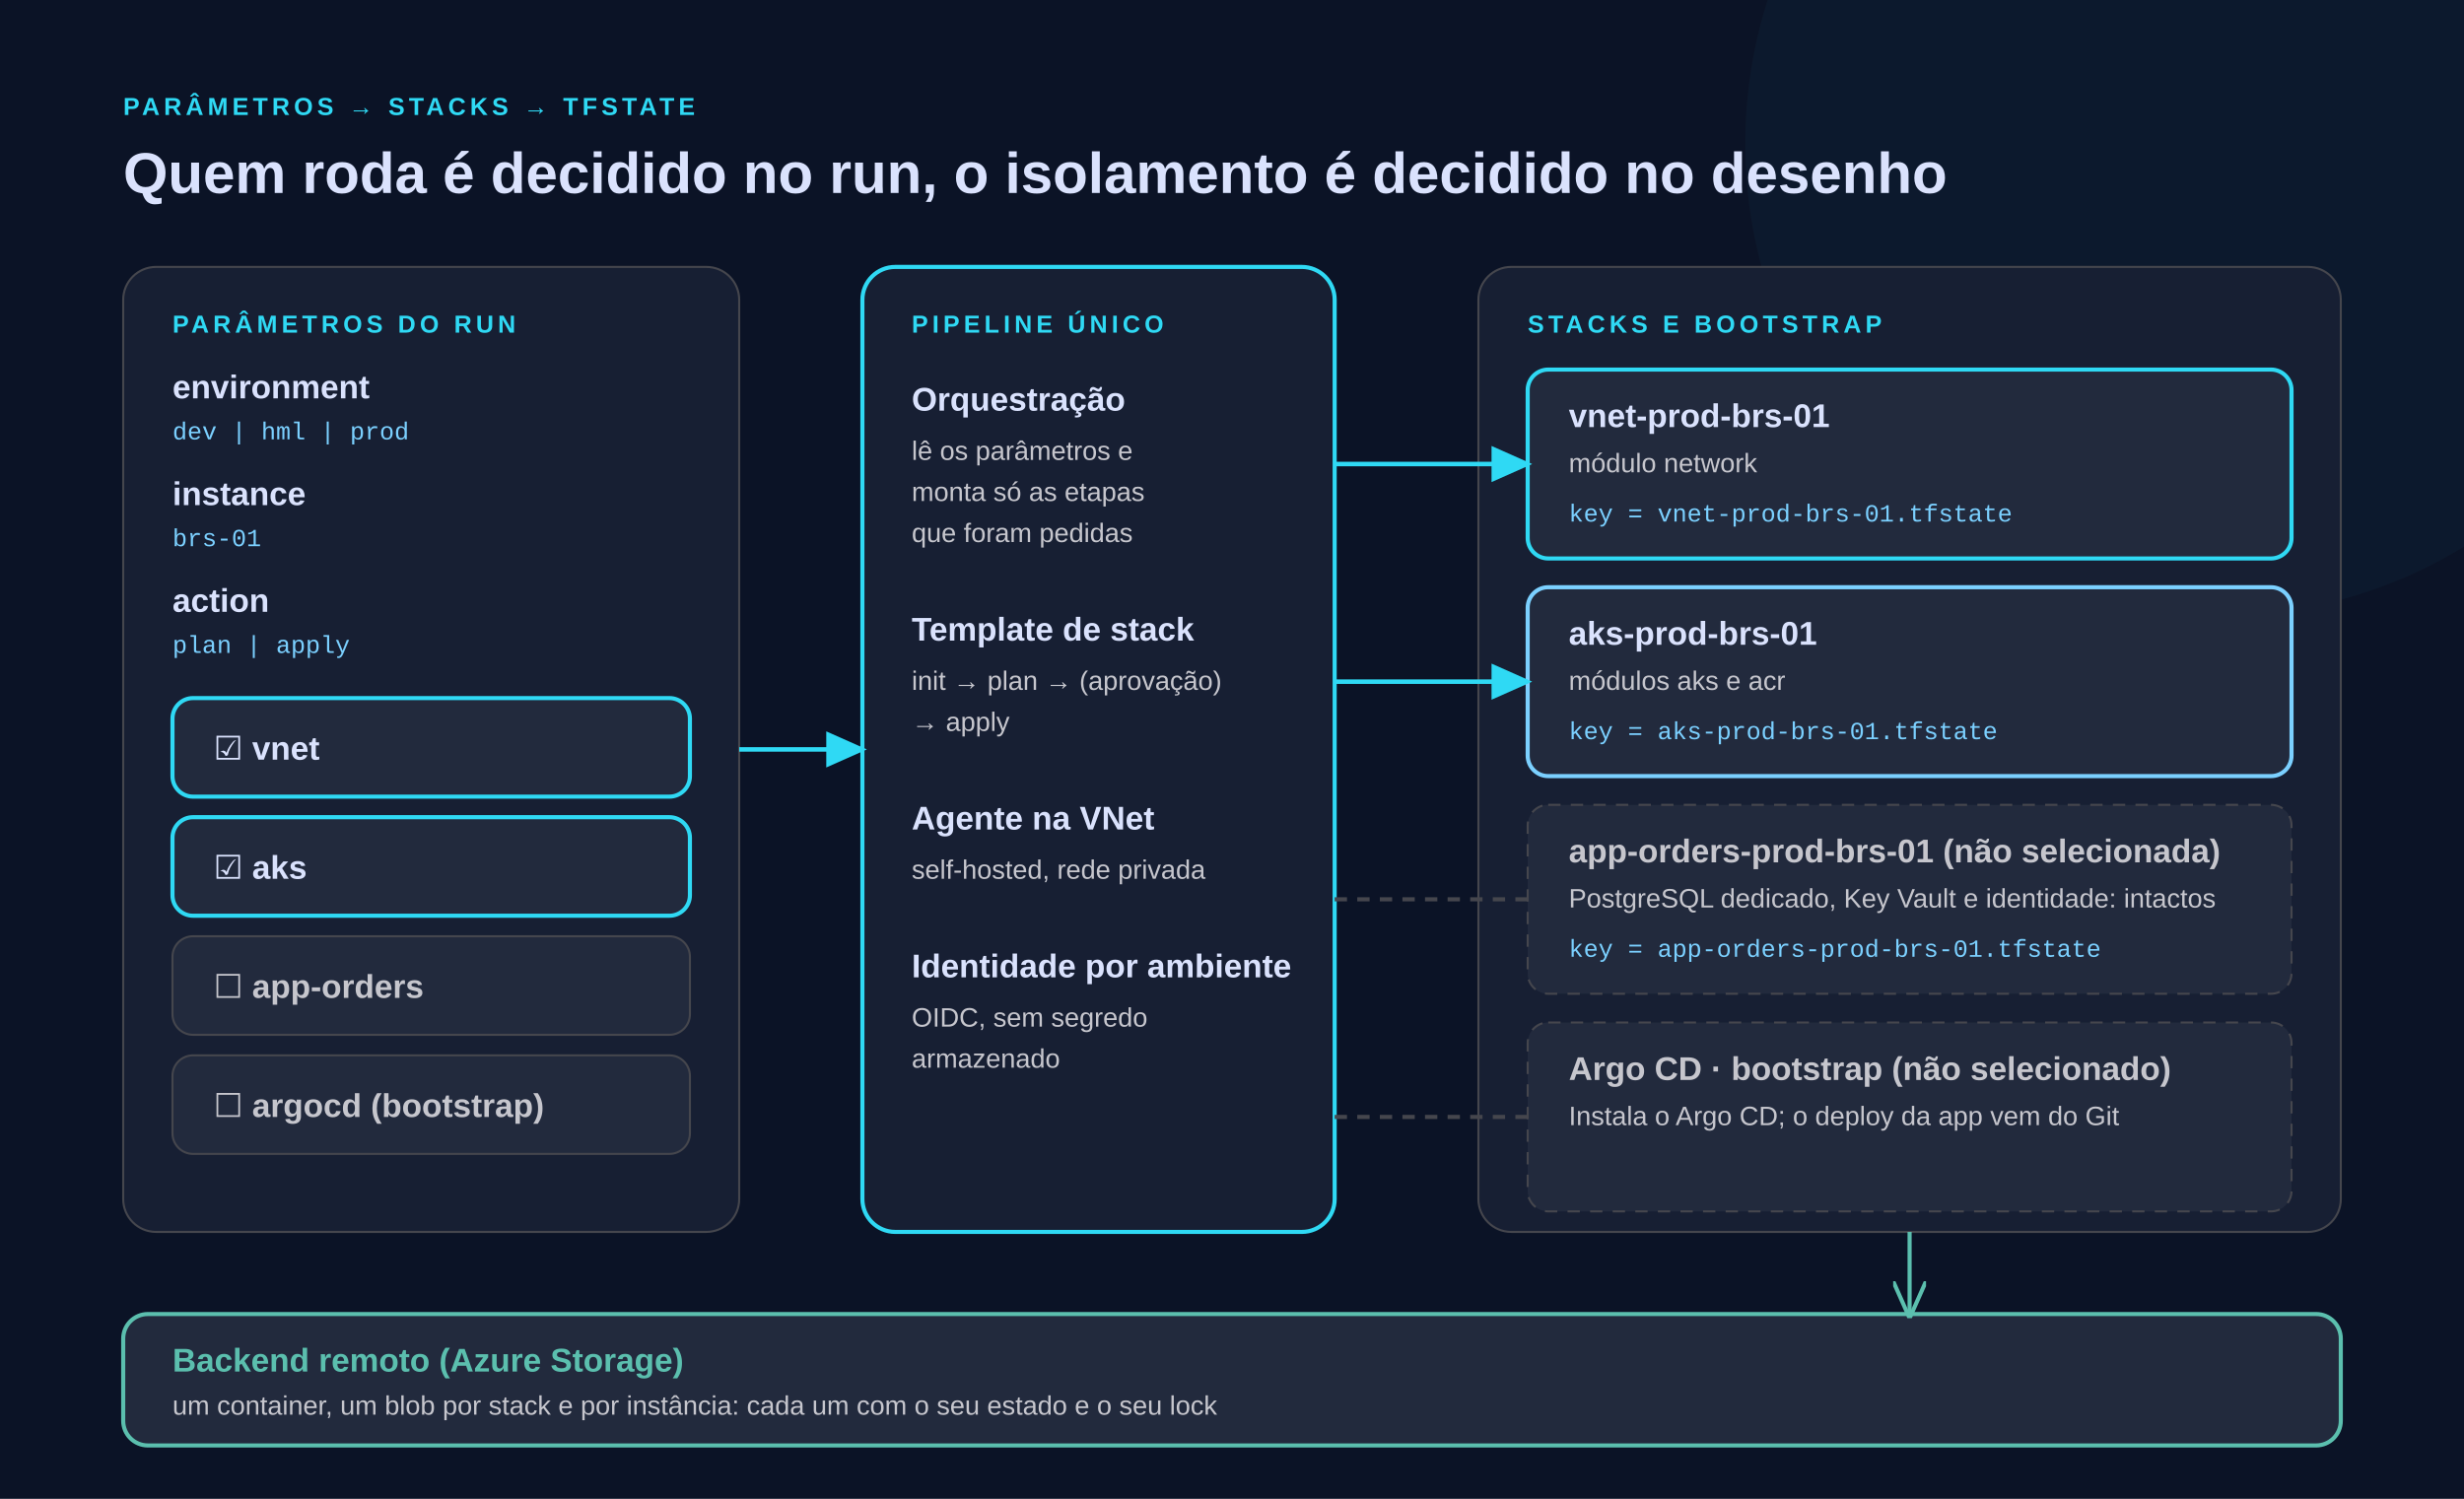
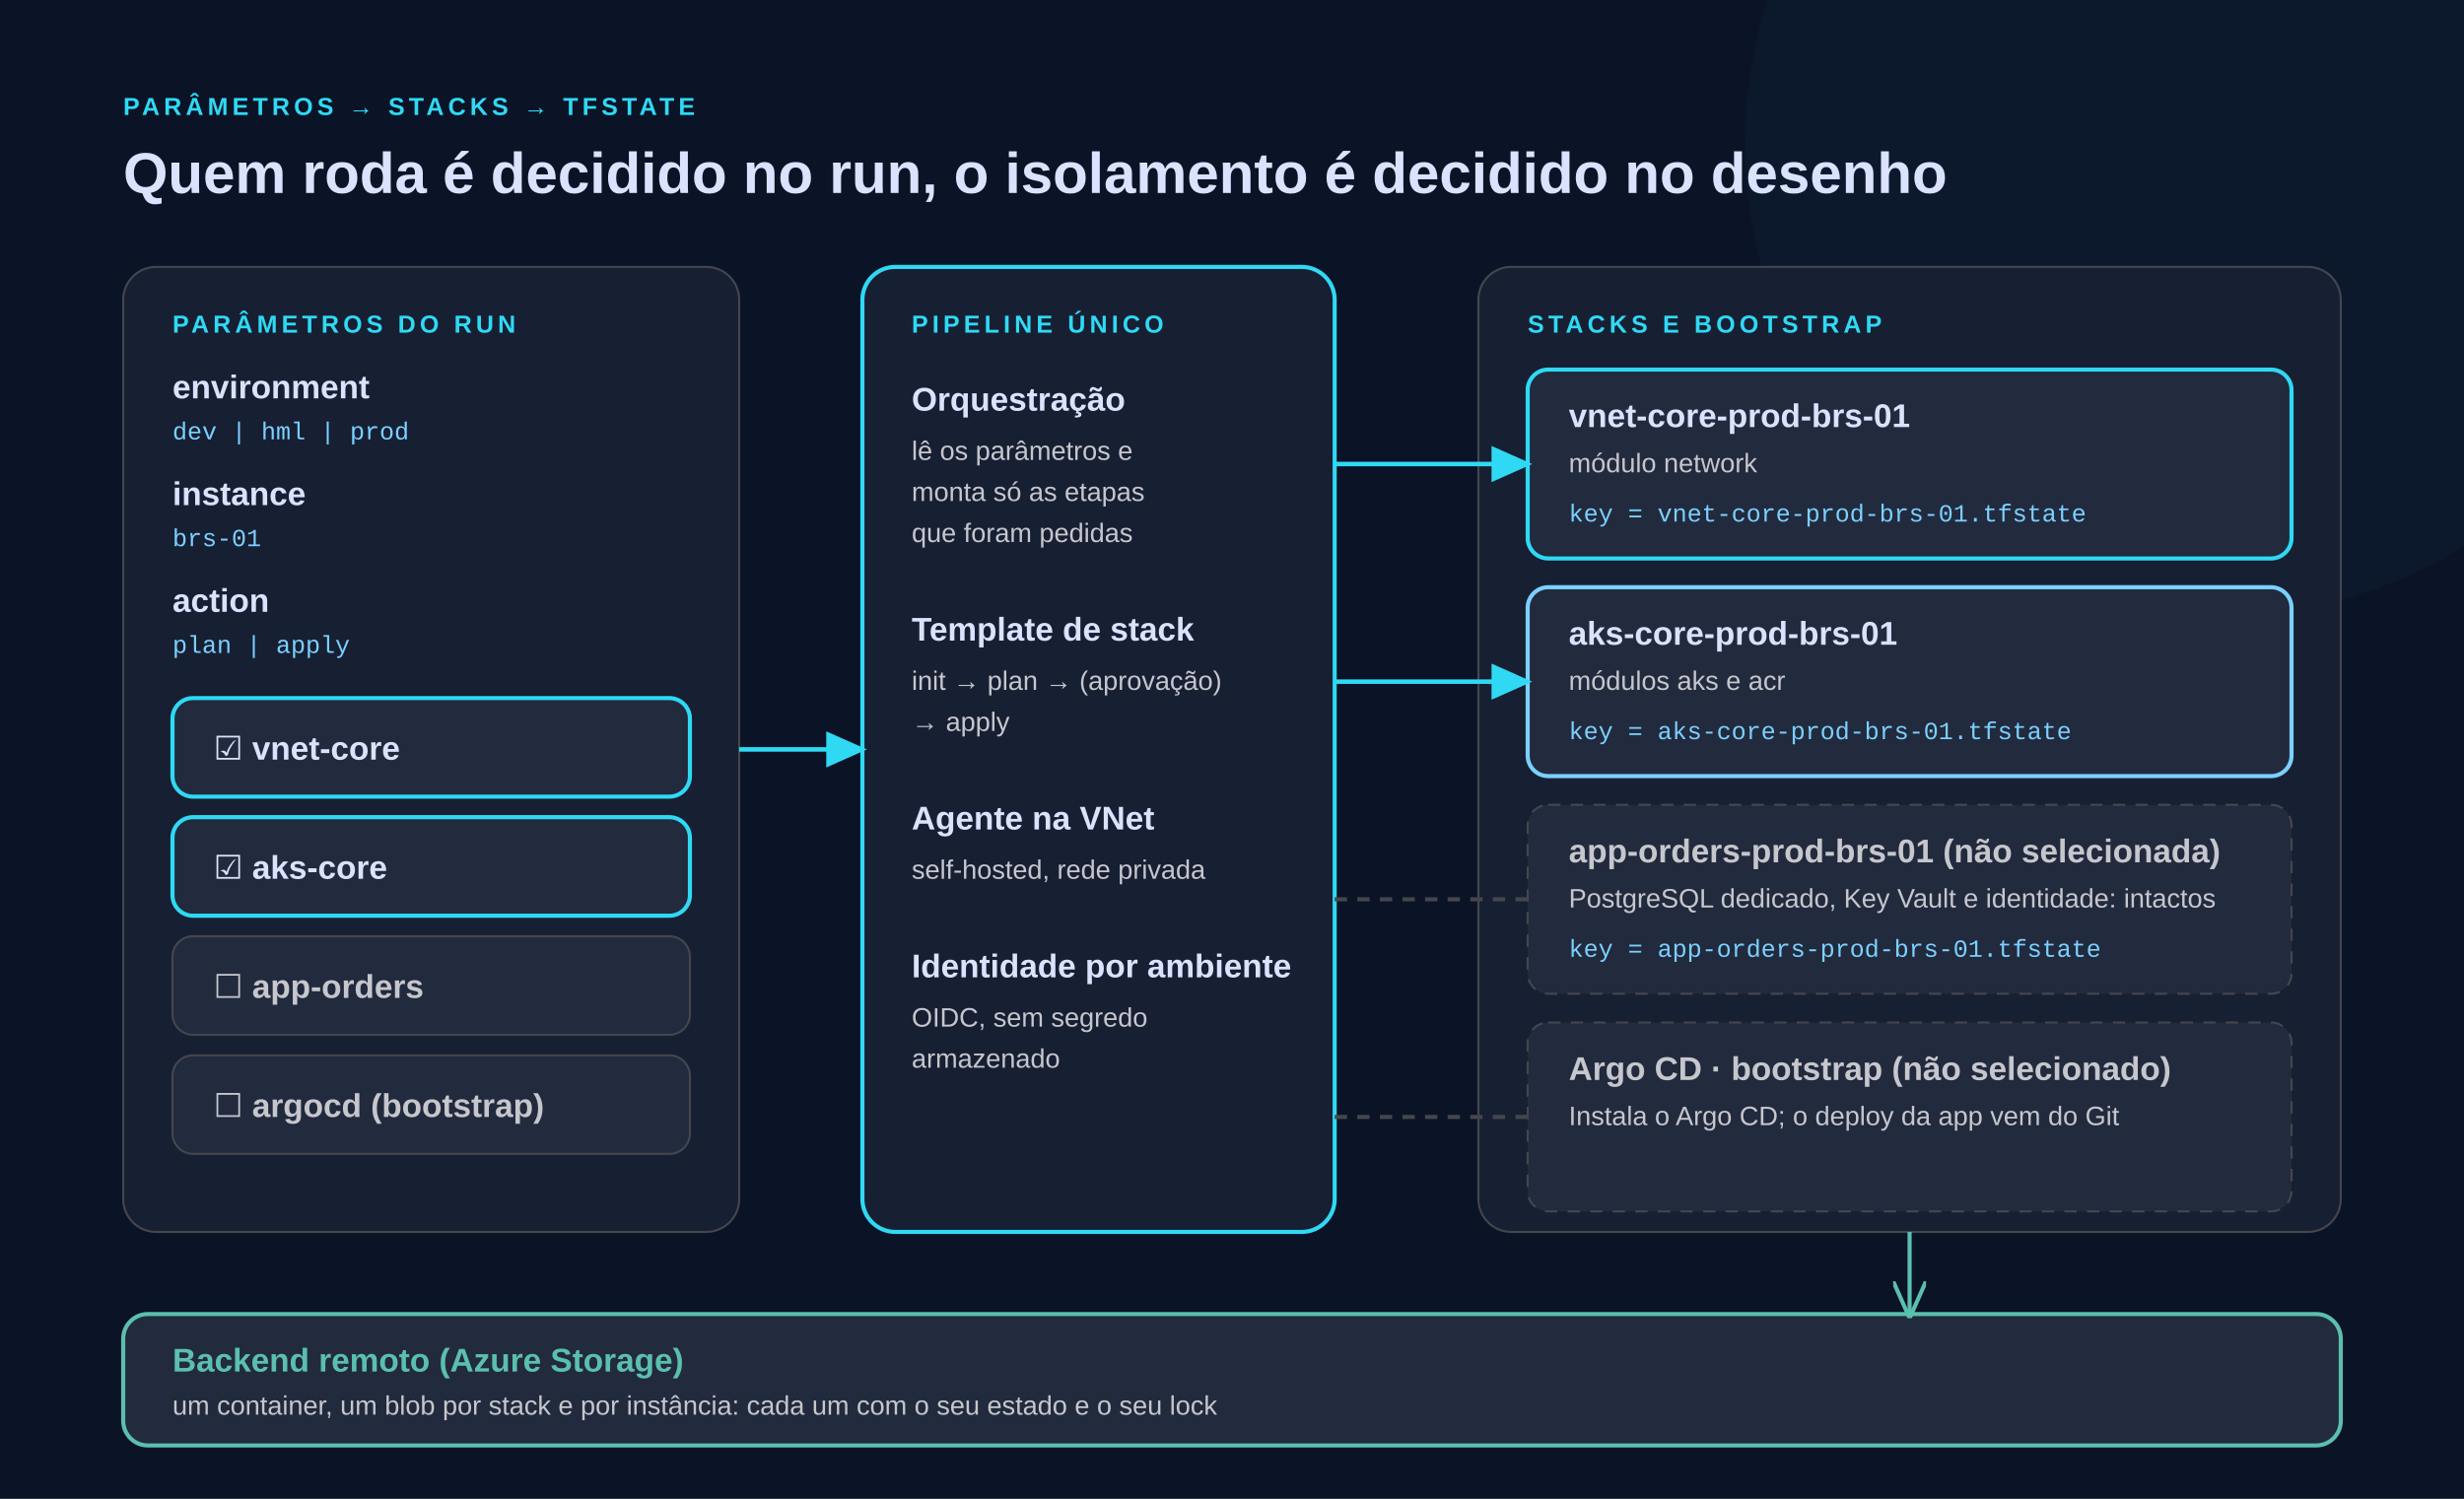
<svg xmlns="http://www.w3.org/2000/svg" width="1200" height="730" viewBox="0 0 1200 730" role="img" aria-labelledby="title desc">
  <defs>
    <style>text{font-family:Manrope,'Geist Sans',Arial,sans-serif;fill:#dae2fd}.title{font-family:'Space Grotesk','Geist Sans',Arial,sans-serif;font-size:28px;font-weight:700}.kicker{font-family:'Space Grotesk','Geist Sans',Arial,sans-serif;font-size:12px;font-weight:700;letter-spacing:2px;fill:#2fd9f4}.label{font-family:'Space Grotesk','Geist Sans',Arial,sans-serif;font-size:16px;font-weight:700}.body{font-size:13px;fill:#c6c6cd}.mono{font-family:'Geist Mono',Consolas,'Courier New',monospace;font-size:12px;fill:#7bd0ff}.edge{fill:none;stroke:#2fd9f4;stroke-width:2.2;marker-end:url(#a)}.skip{fill:none;stroke:#45464d;stroke-width:2;stroke-dasharray:6 5}.state{fill:none;stroke:#5bbfae;stroke-width:2;marker-end:url(#c)}</style>
    <marker id="a" markerWidth="9" markerHeight="8" refX="8" refY="4" orient="auto">
      <path d="M0 0L9 4L0 8Z" fill="#2fd9f4" />
    </marker>
    <marker id="c" markerWidth="9" markerHeight="8" refX="8" refY="4" orient="auto">
      <path d="M0 0L9 4L0 8" fill="none" stroke="#5bbfae" />
    </marker>
  </defs>
  <rect width="1200" height="730" fill="#0b1326" />
  <circle cx="1080" cy="70" r="230" fill="#2fd9f4" opacity=".035" />
  <text x="60" y="56" class="kicker">PARÂMETROS → STACKS → TFSTATE</text>
  <text x="60" y="94" class="title">Quem roda é decidido no run, o isolamento é decidido no desenho</text>
  <rect x="60" y="130" width="300" height="470" rx="16" fill="#171f33" stroke="#45464d" />
  <text x="84" y="162" class="kicker">PARÂMETROS DO RUN</text>
  <text x="84" y="194" class="label">environment</text>
  <text x="84" y="214" class="mono">dev | hml | prod</text>
  <text x="84" y="246" class="label">instance</text>
  <text x="84" y="266" class="mono">brs-01</text>
  <text x="84" y="298" class="label">action</text>
  <text x="84" y="318" class="mono">plan | apply</text>
  <rect x="84" y="340" width="252" height="48" rx="10" fill="#222a3d" stroke="#2fd9f4" stroke-width="2" />
-   <text x="104" y="370" class="label">☑ vnet</text>
+   <text x="104" y="370" class="label">☑ vnet-core</text>
  <rect x="84" y="398" width="252" height="48" rx="10" fill="#222a3d" stroke="#2fd9f4" stroke-width="2" />
-   <text x="104" y="428" class="label">☑ aks</text>
+   <text x="104" y="428" class="label">☑ aks-core</text>
  <rect x="84" y="456" width="252" height="48" rx="10" fill="#222a3d" stroke="#45464d" />
  <text x="104" y="486" class="label" style="fill:#c6c6cd">☐ app-orders</text>
  <rect x="84" y="514" width="252" height="48" rx="10" fill="#222a3d" stroke="#45464d" />
  <text x="104" y="544" class="label" style="fill:#c6c6cd">☐ argocd (bootstrap)</text>
  <rect x="420" y="130" width="230" height="470" rx="16" fill="#171f33" stroke="#2fd9f4" stroke-width="2" />
  <text x="444" y="162" class="kicker">PIPELINE ÚNICO</text>
  <text x="444" y="200" class="label">Orquestração</text>
  <text x="444" y="224" class="body">lê os parâmetros e</text>
  <text x="444" y="244" class="body">monta só as etapas</text>
  <text x="444" y="264" class="body">que foram pedidas</text>
  <text x="444" y="312" class="label">Template de stack</text>
  <text x="444" y="336" class="body">init → plan → (aprovação)</text>
  <text x="444" y="356" class="body">→ apply</text>
  <text x="444" y="404" class="label">Agente na VNet</text>
  <text x="444" y="428" class="body">self-hosted, rede privada</text>
  <text x="444" y="476" class="label">Identidade por ambiente</text>
  <text x="444" y="500" class="body">OIDC, sem segredo</text>
  <text x="444" y="520" class="body">armazenado</text>
  <rect x="720" y="130" width="420" height="470" rx="16" fill="#171f33" stroke="#45464d" />
  <text x="744" y="162" class="kicker">STACKS E BOOTSTRAP</text>
  <rect x="744" y="180" width="372" height="92" rx="10" fill="#222a3d" stroke="#2fd9f4" stroke-width="2" />
-   <text x="764" y="208" class="label">vnet-prod-brs-01</text>
+   <text x="764" y="208" class="label">vnet-core-prod-brs-01</text>
  <text x="764" y="230" class="body">módulo network</text>
-   <text x="764" y="254" class="mono">key = vnet-prod-brs-01.tfstate</text>
+   <text x="764" y="254" class="mono">key = vnet-core-prod-brs-01.tfstate</text>
  <rect x="744" y="286" width="372" height="92" rx="10" fill="#222a3d" stroke="#7bd0ff" stroke-width="2" />
-   <text x="764" y="314" class="label">aks-prod-brs-01</text>
+   <text x="764" y="314" class="label">aks-core-prod-brs-01</text>
  <text x="764" y="336" class="body">módulos aks e acr</text>
-   <text x="764" y="360" class="mono">key = aks-prod-brs-01.tfstate</text>
+   <text x="764" y="360" class="mono">key = aks-core-prod-brs-01.tfstate</text>
  <rect x="744" y="392" width="372" height="92" rx="10" fill="#222a3d" stroke="#45464d" stroke-dasharray="6 5" />
  <text x="764" y="420" class="label" style="fill:#c6c6cd">app-orders-prod-brs-01  (não selecionada)</text>
  <text x="764" y="442" class="body">PostgreSQL dedicado, Key Vault e identidade: intactos</text>
  <text x="764" y="466" class="mono">key = app-orders-prod-brs-01.tfstate</text>
  <rect x="744" y="498" width="372" height="92" rx="10" fill="#222a3d" stroke="#45464d" stroke-dasharray="6 5" />
  <text x="764" y="526" class="label" style="fill:#c6c6cd">Argo CD · bootstrap  (não selecionado)</text>
  <text x="764" y="548" class="body">Instala o Argo CD; o deploy da app vem do Git</text>
  <path class="edge" d="M360 365H420" />
  <path class="edge" d="M650 226H744" />
  <path class="edge" d="M650 332H744" />
  <path class="skip" d="M650 438H744" />
  <path class="skip" d="M650 544H744" />
  <rect x="60" y="640" width="1080" height="64" rx="12" fill="#222a3d" stroke="#5bbfae" stroke-width="2" />
  <text x="84" y="668" class="label" style="fill:#5bbfae">Backend remoto (Azure Storage)</text>
  <text x="84" y="689" class="body">um container, um blob por stack e por instância: cada um com o seu estado e o seu lock</text>
  <path class="state" d="M930 600V640" />
</svg>
